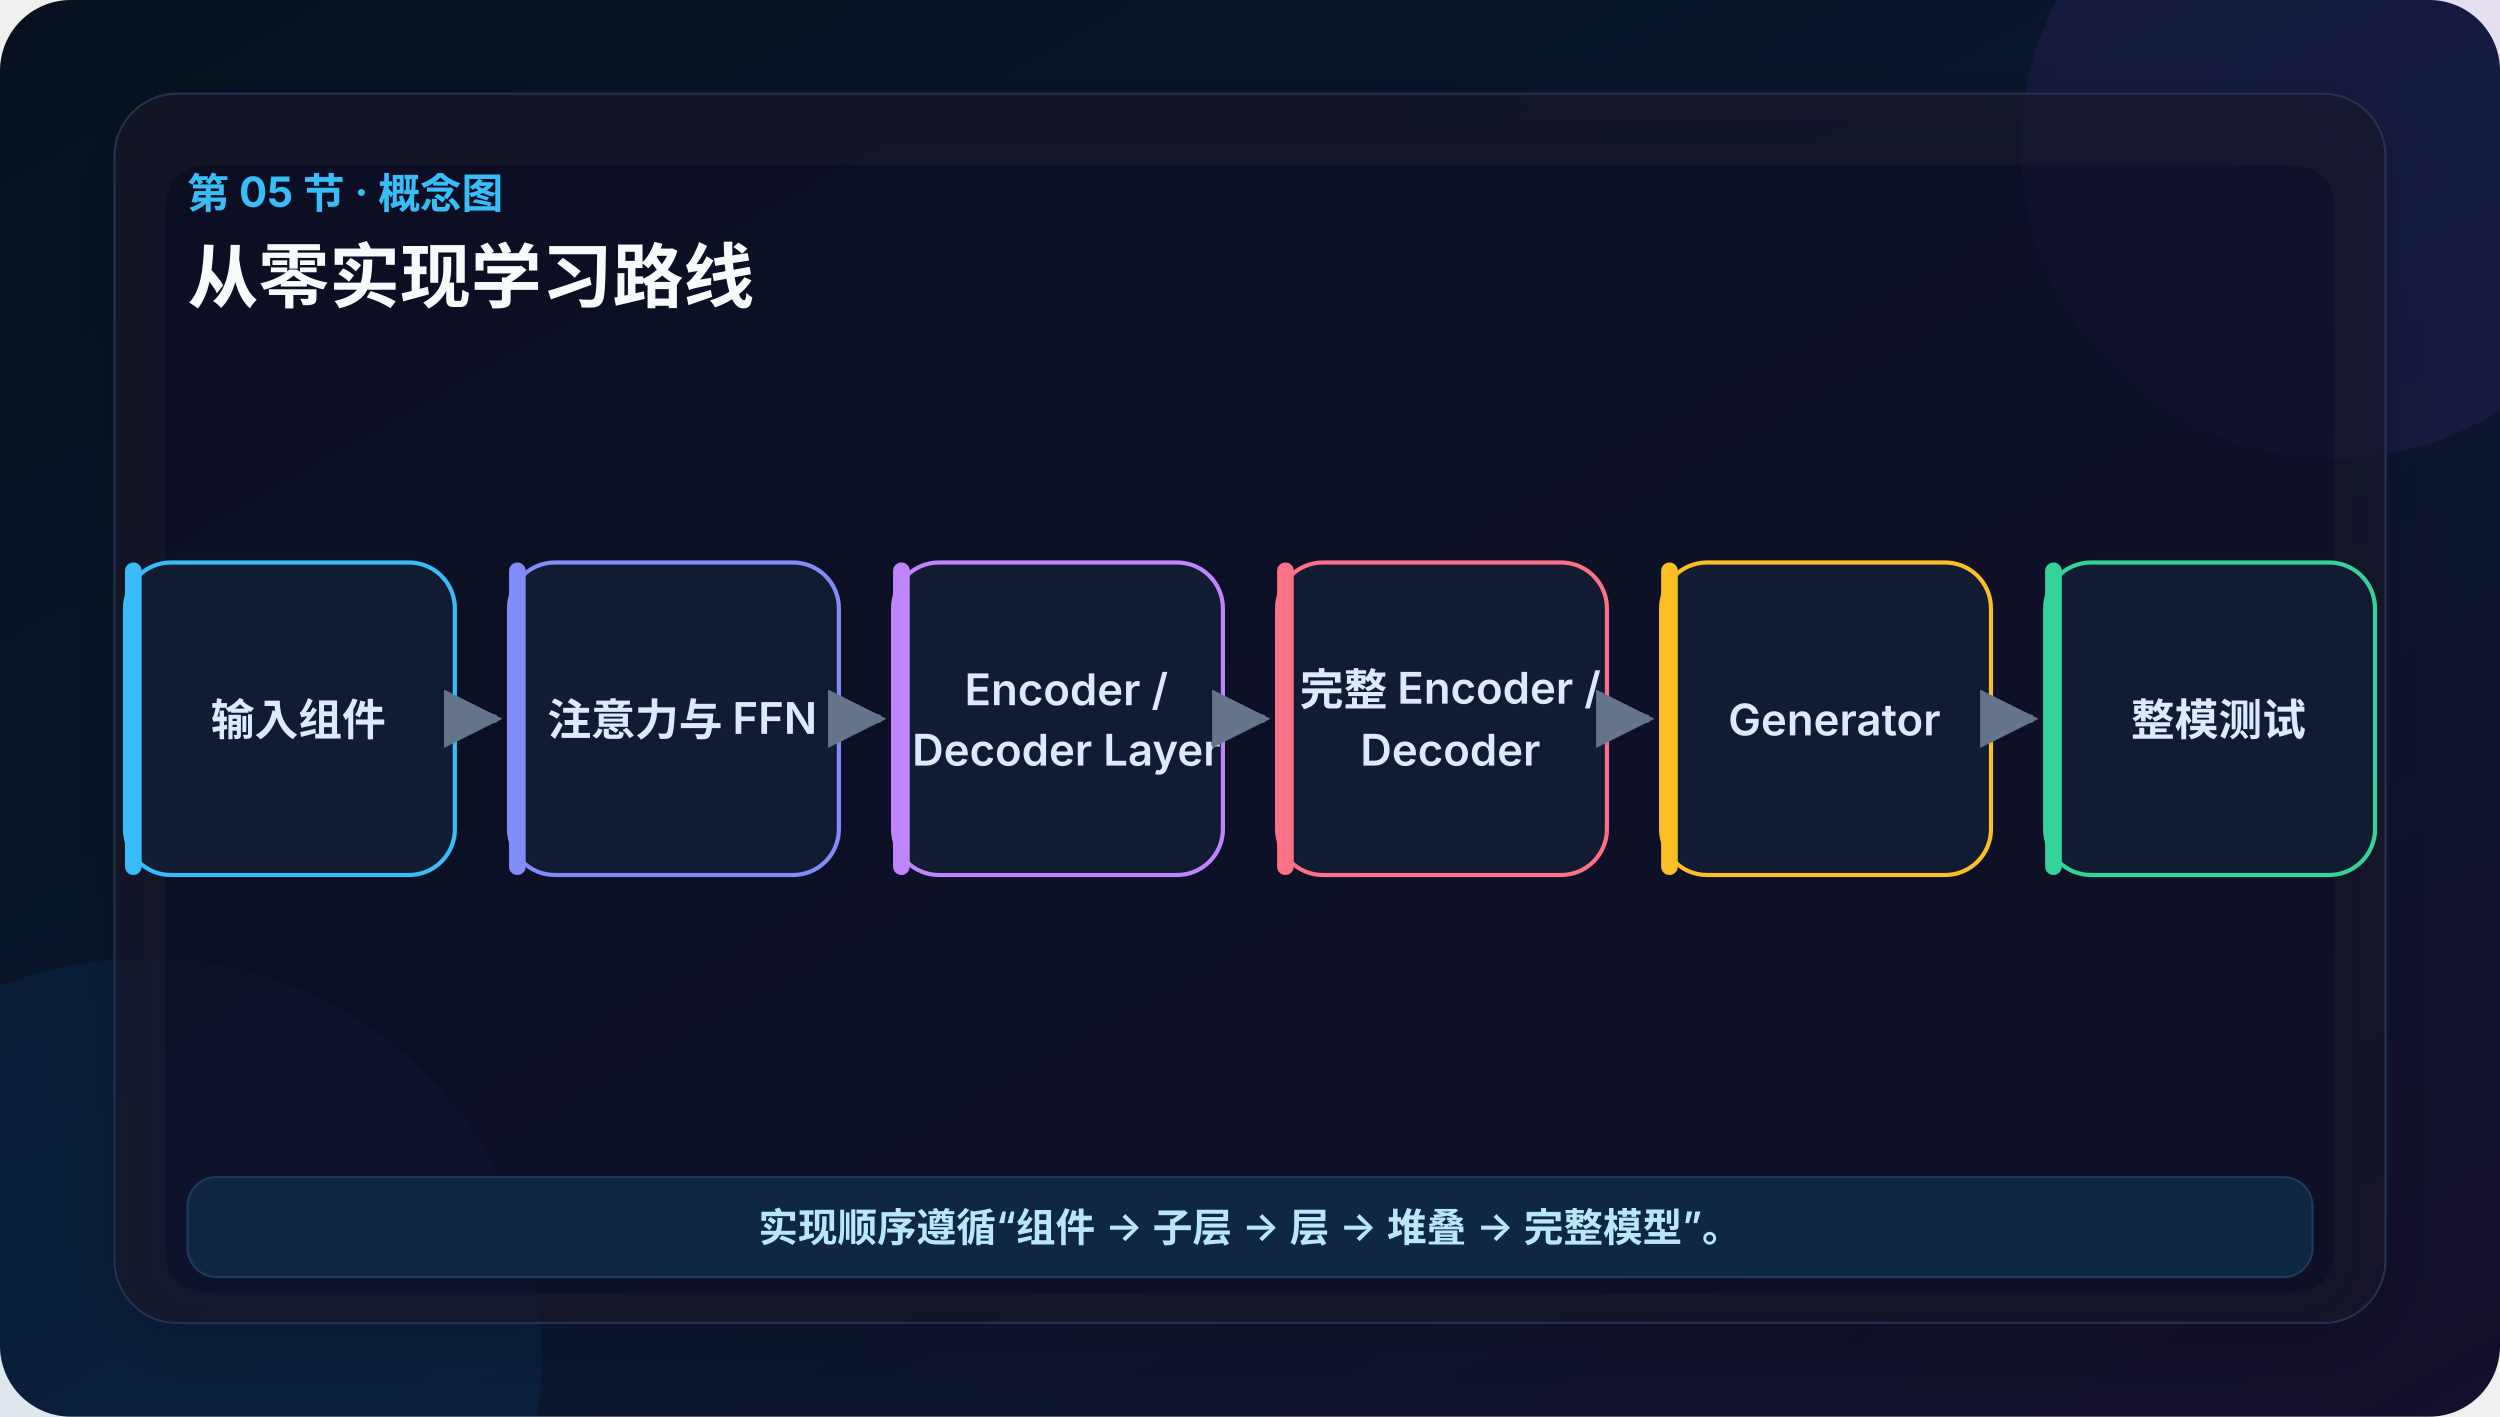
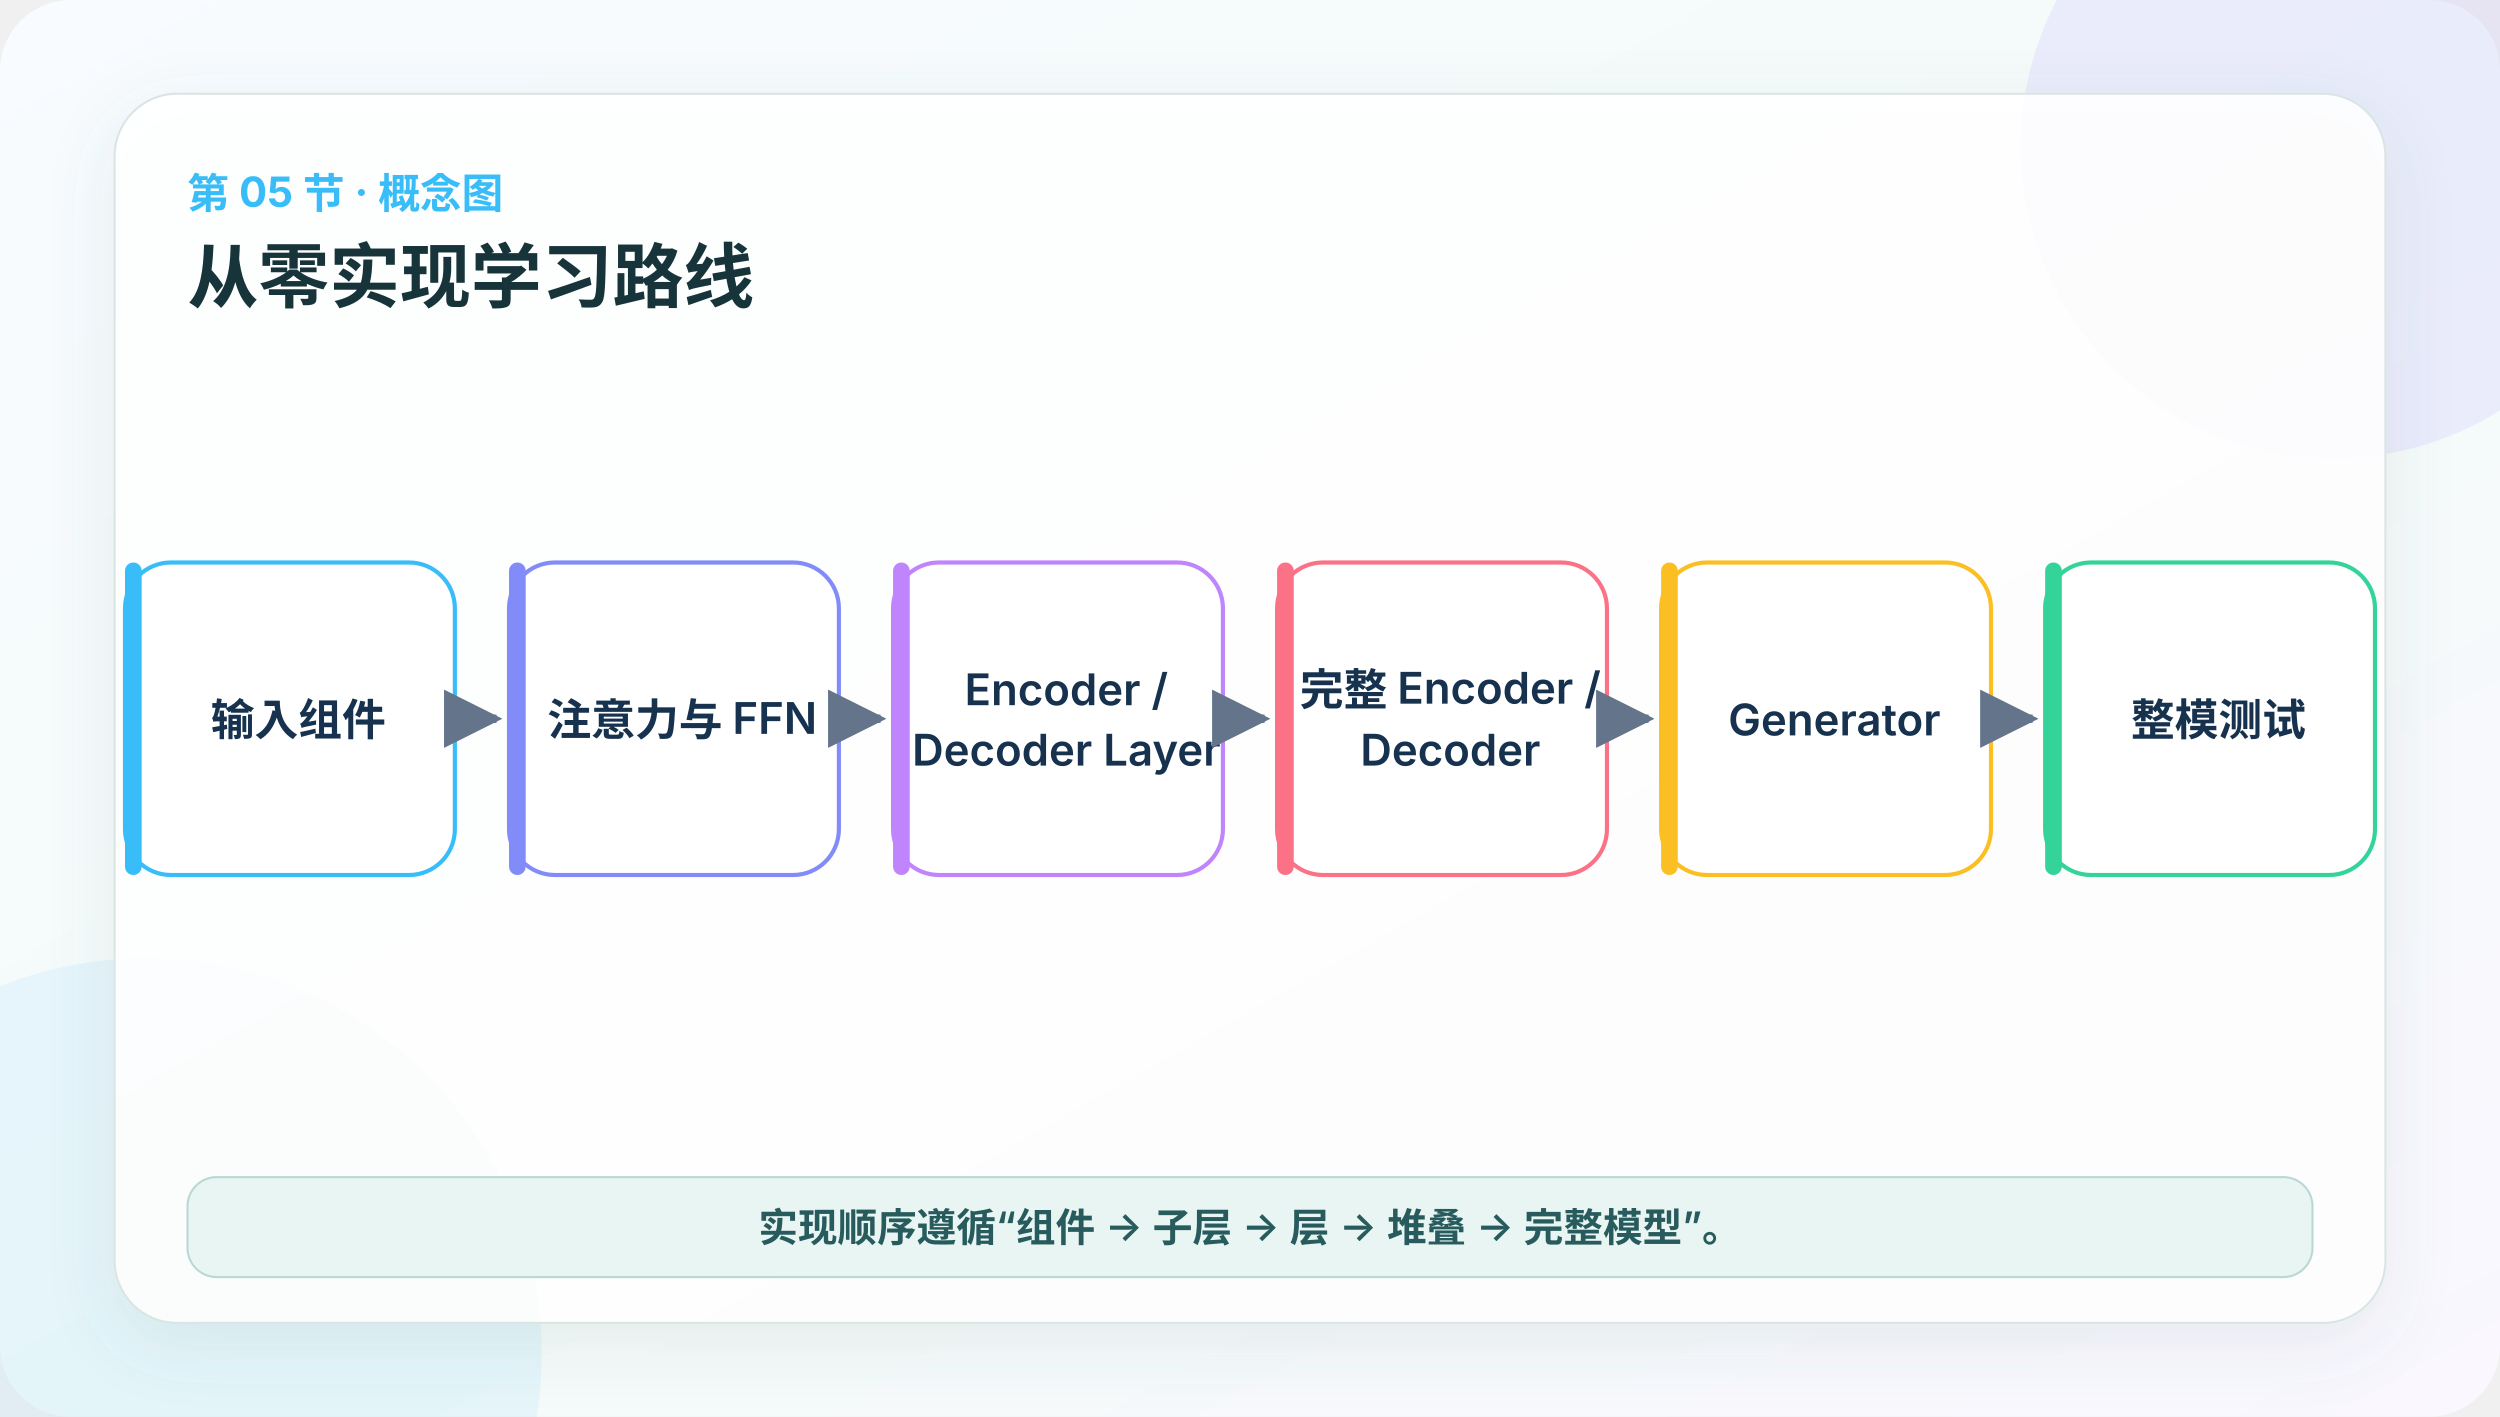
<svg xmlns="http://www.w3.org/2000/svg" width="1200" height="680" viewBox="0 0 1200 680" role="img" aria-labelledby="title desc">
  <defs>
    <linearGradient id="bg" x1="0" y1="0" x2="1" y2="1">
-       <stop offset="0" stop-color="#07111f" />
-       <stop offset="0.55" stop-color="#0b1730" />
-       <stop offset="1" stop-color="#15102b" />
+       <stop offset="0" stop-color="#f8fbff" />
+       <stop offset="0.55" stop-color="#f4fbf9" />
+       <stop offset="1" stop-color="#faf7ff" />
    </linearGradient>
    <filter id="shadow" x="-20%" y="-20%" width="140%" height="140%">
-       <feDropShadow dx="0" dy="10" stdDeviation="16" flood-color="#000" flood-opacity=".3" />
+       <feDropShadow dx="0" dy="10" stdDeviation="16" flood-color="#47716d" flood-opacity=".12" />
    </filter>
    <marker id="arrow" viewBox="0 0 10 10" refX="9" refY="5" markerWidth="7" markerHeight="7" orient="auto-start-reverse">
      <path d="M 0 0 L 10 5 L 0 10 z" fill="#64748b" />
    </marker>
  </defs>
  <rect width="1200" height="680" rx="34" fill="url(#bg)" />
-   <circle cx="1120" cy="70" r="150" fill="#7c3aed" opacity=".09" />
-   <circle cx="70" cy="650" r="190" fill="#0284c7" opacity=".08" />
+   <circle cx="1120" cy="70" r="150" fill="#c4b5fd" opacity=".22" />
+   <circle cx="70" cy="650" r="190" fill="#bae6fd" opacity=".28" />
  <g filter="url(#shadow)">
-     <rect x="55" y="45" width="1090" height="590" rx="30" fill="#081426" fill-opacity=".6" stroke="#26334d" />
+     <rect x="55" y="45" width="1090" height="590" rx="30" fill="#ffffff" fill-opacity=".88" stroke="#d9e5e3" />
  </g>
  <text x="90" y="100" font-family="Inter, PingFang SC, Microsoft YaHei, sans-serif" font-size="20" font-weight="700" fill="#38bdf8">第 05 节 · 概念图</text>
-   <text x="90" y="145" font-family="Inter, PingFang SC, Microsoft YaHei, sans-serif" font-size="34" font-weight="800" fill="#f8fafc">从零实现学习路线</text>
+   <text x="90" y="145" font-family="Inter, PingFang SC, Microsoft YaHei, sans-serif" font-size="34" font-weight="800" fill="#17343a">从零实现学习路线</text>
  <g font-family="Inter, PingFang SC, Microsoft YaHei, sans-serif">
-     <rect x="60" y="270" width="158.333" height="150" rx="22" fill="#111c33" stroke="#38bdf8" stroke-width="2" />
+     <rect x="60" y="270" width="158.333" height="150" rx="22" fill="#ffffff" stroke="#38bdf8" stroke-width="2" />
    <rect x="60" y="270" width="8" height="150" rx="4" fill="#38bdf8" />
-     <text x="143.167" y="353" text-anchor="middle" font-size="21" font-weight="600" fill="#dbeafe">输入组件</text>
+     <text x="143.167" y="353" text-anchor="middle" font-size="21" font-weight="600" fill="#16324f">输入组件</text>
    <path d="M 222.333 345 L 238.333 345" stroke="#64748b" stroke-width="4" fill="none" marker-end="url(#arrow)" />
-     <rect x="244.333" y="270" width="158.333" height="150" rx="22" fill="#111c33" stroke="#818cf8" stroke-width="2" />
+     <rect x="244.333" y="270" width="158.333" height="150" rx="22" fill="#ffffff" stroke="#818cf8" stroke-width="2" />
    <rect x="244.333" y="270" width="8" height="150" rx="4" fill="#818cf8" />
-     <text x="327.5" y="353" text-anchor="middle" font-size="21" font-weight="600" fill="#dbeafe">注意力与 FFN</text>
+     <text x="327.5" y="353" text-anchor="middle" font-size="21" font-weight="600" fill="#16324f">注意力与 FFN</text>
    <path d="M 406.667 345 L 422.667 345" stroke="#64748b" stroke-width="4" fill="none" marker-end="url(#arrow)" />
-     <rect x="428.667" y="270" width="158.333" height="150" rx="22" fill="#111c33" stroke="#c084fc" stroke-width="2" />
+     <rect x="428.667" y="270" width="158.333" height="150" rx="22" fill="#ffffff" stroke="#c084fc" stroke-width="2" />
    <rect x="428.667" y="270" width="8" height="150" rx="4" fill="#c084fc" />
-     <text x="511.833" y="338.5" text-anchor="middle" font-size="21" font-weight="600" fill="#dbeafe">Encoder /</text>
-     <text x="511.833" y="367.5" text-anchor="middle" font-size="21" font-weight="600" fill="#dbeafe">Decoder Layer</text>
+     <text x="511.833" y="338.5" text-anchor="middle" font-size="21" font-weight="600" fill="#16324f">Encoder /</text>
+     <text x="511.833" y="367.5" text-anchor="middle" font-size="21" font-weight="600" fill="#16324f">Decoder Layer</text>
    <path d="M 591 345 L 607 345" stroke="#64748b" stroke-width="4" fill="none" marker-end="url(#arrow)" />
-     <rect x="613" y="270" width="158.333" height="150" rx="22" fill="#111c33" stroke="#fb7185" stroke-width="2" />
+     <rect x="613" y="270" width="158.333" height="150" rx="22" fill="#ffffff" stroke="#fb7185" stroke-width="2" />
    <rect x="613" y="270" width="8" height="150" rx="4" fill="#fb7185" />
-     <text x="696.167" y="338.5" text-anchor="middle" font-size="21" font-weight="600" fill="#dbeafe">完整 Encoder /</text>
-     <text x="696.167" y="367.5" text-anchor="middle" font-size="21" font-weight="600" fill="#dbeafe">Decoder</text>
+     <text x="696.167" y="338.5" text-anchor="middle" font-size="21" font-weight="600" fill="#16324f">完整 Encoder /</text>
+     <text x="696.167" y="367.5" text-anchor="middle" font-size="21" font-weight="600" fill="#16324f">Decoder</text>
    <path d="M 775.333 345 L 791.333 345" stroke="#64748b" stroke-width="4" fill="none" marker-end="url(#arrow)" />
-     <rect x="797.333" y="270" width="158.333" height="150" rx="22" fill="#111c33" stroke="#fbbf24" stroke-width="2" />
+     <rect x="797.333" y="270" width="158.333" height="150" rx="22" fill="#ffffff" stroke="#fbbf24" stroke-width="2" />
    <rect x="797.333" y="270" width="8" height="150" rx="4" fill="#fbbf24" />
-     <text x="880.5" y="353" text-anchor="middle" font-size="21" font-weight="600" fill="#dbeafe">Generator</text>
+     <text x="880.5" y="353" text-anchor="middle" font-size="21" font-weight="600" fill="#16324f">Generator</text>
    <path d="M 959.667 345 L 975.667 345" stroke="#64748b" stroke-width="4" fill="none" marker-end="url(#arrow)" />
-     <rect x="981.667" y="270" width="158.333" height="150" rx="22" fill="#111c33" stroke="#34d399" stroke-width="2" />
+     <rect x="981.667" y="270" width="158.333" height="150" rx="22" fill="#ffffff" stroke="#34d399" stroke-width="2" />
    <rect x="981.667" y="270" width="8" height="150" rx="4" fill="#34d399" />
-     <text x="1064.833" y="353" text-anchor="middle" font-size="21" font-weight="600" fill="#dbeafe">整模测试</text>
+     <text x="1064.833" y="353" text-anchor="middle" font-size="21" font-weight="600" fill="#16324f">整模测试</text>
  </g>
-   <rect x="90" y="565" width="1020" height="48" rx="14" fill="#0f2741" stroke="#1e3a5f" />
-   <text x="600" y="596" text-anchor="middle" font-family="Inter, PingFang SC, Microsoft YaHei, sans-serif" font-size="19" font-weight="600" fill="#bae6fd">实现顺序遵循“组件 → 子层 → 层 → 堆叠 → 完整模型”。</text>
+   <rect x="90" y="565" width="1020" height="48" rx="14" fill="#e8f5f2" stroke="#b9d8d3" />
+   <text x="600" y="596" text-anchor="middle" font-family="Inter, PingFang SC, Microsoft YaHei, sans-serif" font-size="19" font-weight="600" fill="#285b5d">实现顺序遵循“组件 → 子层 → 层 → 堆叠 → 完整模型”。</text>
</svg>
